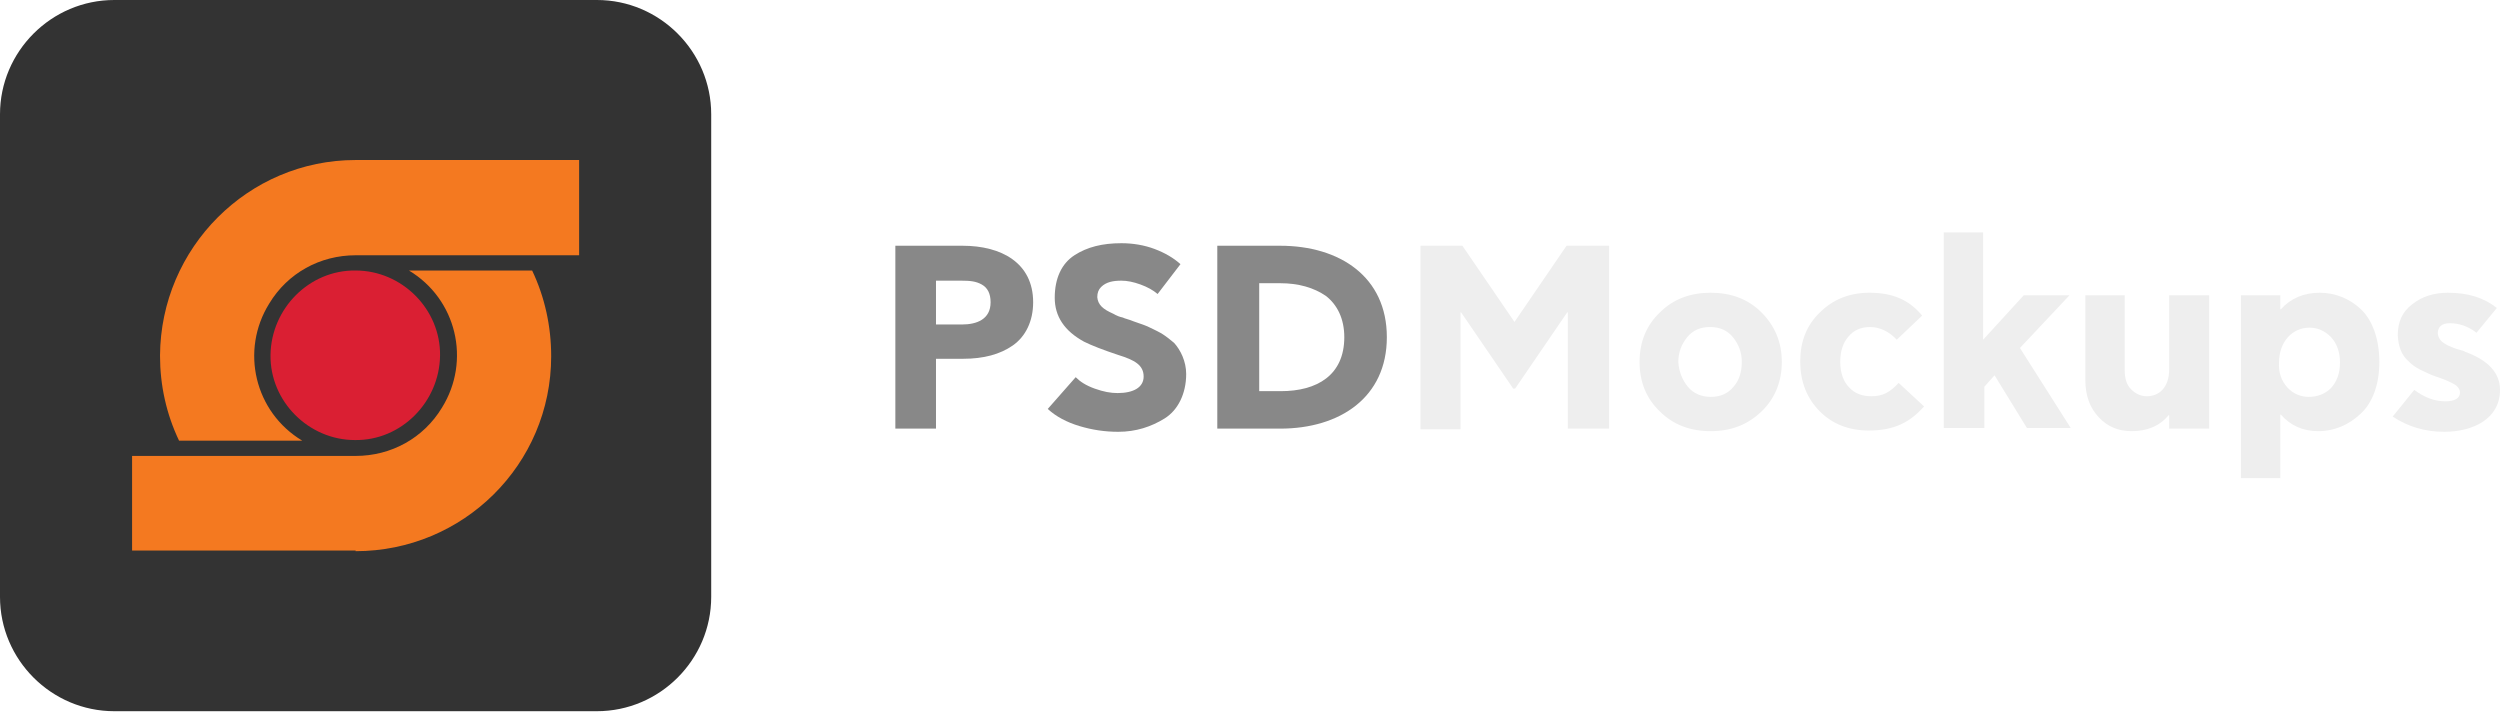
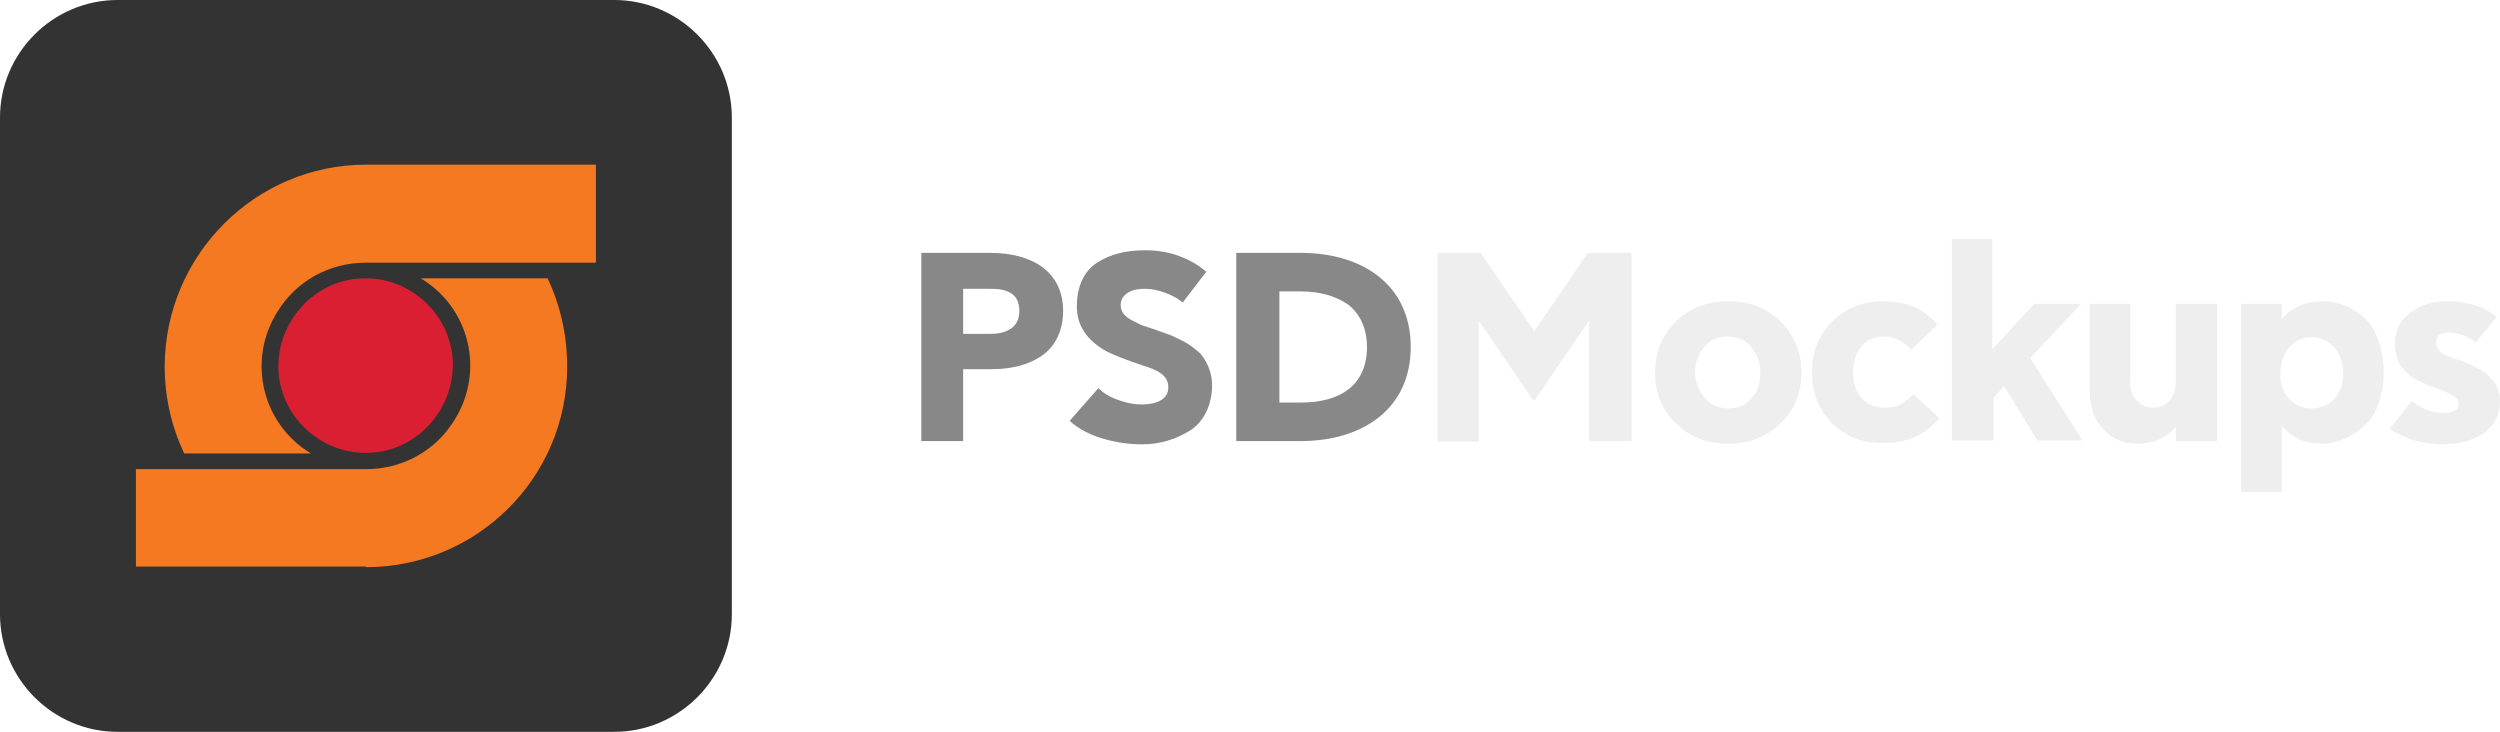
- <svg xmlns="http://www.w3.org/2000/svg" version="1.1" x="0px" y="0px" width="393.7px" height="112px" viewBox="0 0 393.7 112" style="overflow:visible;enable-background:new 0 0 393.7 112;" xml:space="preserve">
+ <svg xmlns="http://www.w3.org/2000/svg" version="1.1" x="0px" y="0px" width="382.6px" height="112px" viewBox="0 0 382.6 112" style="overflow:visible;enable-background:new 0 0 382.6 112;" xml:space="preserve">
  <style type="text/css">
	.st0{fill:#333333;}
	.st1{fill-rule:evenodd;clip-rule:evenodd;fill:#DA1F33;}
	.st2{fill-rule:evenodd;clip-rule:evenodd;fill:#F47920;}
	.st3{fill:#888888;}
	.st4{fill:#EEEEEE;}
</style>
  <defs>
</defs>
  <path class="st0" d="M94,112H18c-9.9,0-18-8.1-18-18V18C0,8.1,8.1,0,18,0h76c9.9,0,18,8.1,18,18v76C112,103.9,103.9,112,94,112z" />
  <g>
    <path class="st1" d="M56,42.6c7.3,0,13.4,6.1,13.3,13.4s-6.1,13.4-13.4,13.3c-7.3,0-13.4-6.1-13.3-13.4S48.7,42.5,56,42.6z" />
    <path class="st2" d="M56,86.8c16.9,0,30.8-13.6,30.8-30.7c0-4.7-1-9.3-3-13.5H64.4c7.5,4.5,9.8,14.2,5.2,21.6   c-2.9,4.8-8,7.6-13.6,7.6H20.8v14.9H56V86.8z M56,25.2L56,25.2C39.1,25.2,25.3,39,25.2,56c0,4.7,1,9.2,3,13.4h19.4   c-7.5-4.5-9.8-14.2-5.2-21.6c2.9-4.8,8-7.6,13.6-7.6h35.2v-15H56z" />
  </g>
  <g>
    <path class="st3" d="M141,67.5V38.7h10.6c6.1,0,11.1,2.7,11.1,8.9c0,3-1.2,5.4-3.2,6.8c-2,1.4-4.6,2.1-7.8,2.1h-4.3v11H141z    M147.5,51.1h4c2.3,0,4.5-0.8,4.5-3.5c0-1.4-0.5-2.3-1.4-2.8c-0.9-0.5-1.8-0.6-3.2-0.6h-4V51.1z" />
-     <path class="st3" d="M169.4,59.4c0.7,0.7,1.6,1.3,3,1.8s2.5,0.7,3.6,0.7c2.5,0,4.1-0.9,4.1-2.6c0-1.8-1.4-2.6-4-3.4   c-2.4-0.8-4.2-1.5-5.4-2.1c-3.1-1.7-4.6-4-4.6-6.9c0-3.1,1.1-5.4,3.1-6.7c2-1.3,4.4-1.9,7.4-1.9c1.8,0,3.6,0.3,5.2,0.9   c1.6,0.6,3,1.4,4.1,2.4l-3.6,4.7c-0.7-0.6-1.6-1.1-2.7-1.5c-1.1-0.4-2.1-0.6-3-0.6c-1.3,0-2.4,0.2-3.2,1c-0.4,0.4-0.6,0.9-0.6,1.6   c0.1,1.2,0.9,1.9,2.5,2.6c0.5,0.3,1,0.5,1.5,0.6c0.4,0.2,1,0.3,1.7,0.6c0.8,0.3,1.5,0.5,2.2,0.8c0.6,0.3,1.3,0.6,2.2,1.1   c0.8,0.5,1.4,1,2,1.5c1,1.1,1.9,2.9,1.9,4.9c0,3.1-1.3,5.7-3.4,7s-4.5,2.1-7.3,2.1c-2.1,0-4.1-0.3-6.1-0.9c-2-0.6-3.7-1.5-5-2.7   L169.4,59.4z" />
-     <path class="st3" d="M191.7,67.5V38.7h9.9c9.4,0,16.8,4.9,16.8,14.4s-7.4,14.4-16.8,14.4H191.7z M198.2,61.6h3.5   c5.7,0,10-2.5,10-8.5c0-2.9-1.1-5.1-2.9-6.5c-1.9-1.3-4.3-2-7.2-2h-3.3V61.6z" />
-     <path class="st4" d="M223.7,67.5V38.7h6.6l8.2,12l8.2-12h6.7v28.8h-6.5V49.2h-0.1l-8.2,12h-0.3l-8.2-12H230v18.4H223.7z" />
-     <path class="st4" d="M258.2,57c0-3.2,1.1-5.8,3.2-7.8c2.1-2.1,4.8-3.1,8-3.1c3.2,0,5.9,1,8,3.1c2.1,2.1,3.2,4.7,3.2,7.8   s-1.1,5.8-3.2,7.8c-2.2,2.1-4.8,3.1-8,3.1c-3.2,0-5.9-1-8-3.1C259.3,62.8,258.2,60.2,258.2,57z M265.8,60.9   c0.9,1.1,2.2,1.6,3.6,1.6c1.5,0,2.7-0.5,3.6-1.6c0.9-1,1.3-2.4,1.3-3.9c0-1.5-0.5-2.8-1.4-3.9c-0.9-1.1-2.1-1.6-3.6-1.6   c-1.5,0-2.7,0.5-3.6,1.6c-0.9,1.1-1.4,2.4-1.4,3.9C264.4,58.5,264.9,59.8,265.8,60.9z" />
-     <path class="st4" d="M286.6,49.2c2-2,4.6-3.1,7.8-3.1c3.8,0,6.3,1.2,8.3,3.6l-4,3.8c-1.2-1.3-2.7-2-4.2-2c-1.4,0-2.6,0.5-3.4,1.5   c-0.9,1-1.3,2.4-1.3,4c0,1.7,0.5,3.1,1.4,4c0.9,1,2.1,1.4,3.5,1.4c1.8,0,2.9-0.6,4.3-2.1l4,3.7c-2.2,2.5-4.7,3.8-8.7,3.8   c-3.1,0-5.7-1-7.7-3s-3.1-4.6-3.1-7.9C283.5,53.8,284.5,51.2,286.6,49.2z" />
-     <path class="st4" d="M306.1,67.5V36.6h6.2v16.9l6.4-7h7.2l-7.8,8.3l8,12.6h-6.9l-5.1-8.3l-1.6,1.8v6.5H306.1z" />
-     <path class="st4" d="M328.4,46.5h6.2v11.8c0,1.3,0.3,2.3,1,3c0.7,0.7,1.5,1.1,2.5,1.1c2,0,3.5-1.5,3.5-4.2V46.5h6.3v21h-6.3v-2.1   h-0.1c-1.4,1.7-3.4,2.5-5.8,2.5c-2.1,0-3.8-0.7-5.2-2.2s-2.1-3.4-2.1-5.9V46.5z" />
-     <path class="st4" d="M352.9,75.4V46.5h6.2v2.2h0.1c1.5-1.7,3.6-2.6,6.1-2.6c2.4,0,4.7,0.9,6.5,2.6c1.8,1.7,2.9,4.7,2.9,8.3   s-1.1,6.5-3,8.2c-1.8,1.7-4.1,2.7-6.6,2.7c-2.5,0-4.4-0.9-5.9-2.6h-0.1v10H352.9z M360.2,61c0.9,1,2.1,1.5,3.4,1.5   c1.4,0,2.6-0.5,3.5-1.4c0.9-1,1.4-2.3,1.4-4c0-1.7-0.5-3-1.4-4c-1-1-2.1-1.5-3.4-1.5c-1.3,0-2.5,0.5-3.4,1.5c-0.9,1-1.4,2.4-1.4,4   C358.8,58.7,359.3,60,360.2,61z" />
-     <path class="st4" d="M380.2,61.4c1.6,1.2,3.2,1.8,4.9,1.8c1.5,0,2.3-0.5,2.3-1.4c0-0.4-0.2-0.7-0.5-1c-0.2-0.2-0.6-0.4-0.8-0.5   c-0.2-0.1-0.8-0.4-1.1-0.5c-0.3-0.1-1-0.4-1.4-0.5c-1.1-0.4-1.2-0.5-2.3-1c-1-0.5-1.4-0.8-2.1-1.5c-1-0.9-1.5-2.2-1.6-4   c0-2.1,0.7-3.7,2.3-4.9c1.5-1.2,3.4-1.8,5.6-1.8c3.2,0,5.7,0.8,7.7,2.4l-3.2,3.9c-1.3-1-2.7-1.5-4.2-1.5c-1.3,0-1.9,0.6-1.9,1.6   c0.1,0.9,0.6,1.4,1.6,1.9c0.7,0.3,1.1,0.5,1.9,0.7c0.4,0.1,0.7,0.2,0.8,0.3c3.6,1.3,5.5,3.3,5.5,6c0,4.6-4.3,6.6-8.8,6.6   c-3,0-5.7-0.8-8.1-2.4L380.2,61.4z" />
+     <path class="st3" d="M168.1,59.4c0.7,0.7,1.6,1.3,3,1.8s2.5,0.7,3.6,0.7c2.5,0,4.1-0.9,4.1-2.6c0-1.8-1.4-2.6-4-3.4   c-2.4-0.8-4.2-1.5-5.4-2.1c-3.1-1.7-4.6-4-4.6-6.9c0-3.1,1.1-5.4,3.1-6.7c2-1.3,4.4-1.9,7.4-1.9c1.8,0,3.6,0.3,5.2,0.9   c1.6,0.6,3,1.4,4.1,2.4l-3.6,4.7c-0.7-0.6-1.6-1.1-2.7-1.5c-1.1-0.4-2.1-0.6-3-0.6c-1.3,0-2.4,0.2-3.2,1c-0.4,0.4-0.6,0.9-0.6,1.6   c0.1,1.2,0.9,1.9,2.5,2.6c0.5,0.3,1,0.5,1.5,0.6c0.4,0.2,1,0.3,1.7,0.6c0.8,0.3,1.5,0.5,2.2,0.8c0.6,0.3,1.3,0.6,2.2,1.1   c0.8,0.5,1.4,1,2,1.5c1,1.1,1.9,2.9,1.9,4.9c0,3.1-1.3,5.7-3.4,7s-4.5,2.1-7.3,2.1c-2.1,0-4.1-0.3-6.1-0.9c-2-0.6-3.7-1.5-5-2.7   L168.1,59.4z" />
+     <path class="st3" d="M189.2,67.5V38.7h9.9c9.4,0,16.8,4.9,16.8,14.4s-7.4,14.4-16.8,14.4H189.2z M195.7,61.6h3.5   c5.7,0,10-2.5,10-8.5c0-2.9-1.1-5.1-2.9-6.5c-1.9-1.3-4.3-2-7.2-2h-3.3V61.6z" />
+     <path class="st4" d="M220,67.5V38.7h6.6l8.2,12l8.2-12h6.7v28.8h-6.5V49.2h-0.1l-8.2,12h-0.3l-8.2-12h-0.1v18.4H220z" />
+     <path class="st4" d="M253.3,57c0-3.2,1.1-5.8,3.2-7.8c2.1-2.1,4.8-3.1,8-3.1c3.2,0,5.9,1,8,3.1c2.1,2.1,3.2,4.7,3.2,7.8   s-1.1,5.8-3.2,7.8c-2.2,2.1-4.8,3.1-8,3.1c-3.2,0-5.9-1-8-3.1C254.3,62.8,253.3,60.2,253.3,57z M260.9,60.9   c0.9,1.1,2.2,1.6,3.6,1.6c1.5,0,2.7-0.5,3.6-1.6c0.9-1,1.3-2.4,1.3-3.9c0-1.5-0.5-2.8-1.4-3.9c-0.9-1.1-2.1-1.6-3.6-1.6   c-1.5,0-2.7,0.5-3.6,1.6c-0.9,1.1-1.4,2.4-1.4,3.9C259.5,58.5,259.9,59.8,260.9,60.9z" />
+     <path class="st4" d="M280.4,49.2c2-2,4.6-3.1,7.8-3.1c3.8,0,6.3,1.2,8.3,3.6l-4,3.8c-1.2-1.3-2.7-2-4.2-2c-1.4,0-2.6,0.5-3.4,1.5   c-0.9,1-1.3,2.4-1.3,4c0,1.7,0.5,3.1,1.4,4c0.9,1,2.1,1.4,3.5,1.4c1.8,0,2.9-0.6,4.3-2.1l4,3.7c-2.2,2.5-4.7,3.8-8.7,3.8   c-3.1,0-5.7-1-7.7-3s-3.1-4.6-3.1-7.9C277.3,53.8,278.4,51.2,280.4,49.2z" />
+     <path class="st4" d="M298.7,67.5V36.6h6.2v16.9l6.4-7h7.2l-7.8,8.3l8,12.6h-6.9l-5.1-8.3l-1.6,1.8v6.5H298.7z" />
+     <path class="st4" d="M319.8,46.5h6.2v11.8c0,1.3,0.3,2.3,1,3c0.7,0.7,1.5,1.1,2.5,1.1c2,0,3.5-1.5,3.5-4.2V46.5h6.3v21h-6.3v-2.1   h-0.1c-1.4,1.7-3.4,2.5-5.8,2.5c-2.1,0-3.8-0.7-5.2-2.2s-2.1-3.4-2.1-5.9V46.5z" />
+     <path class="st4" d="M343,75.4V46.5h6.2v2.2h0.1c1.5-1.7,3.6-2.6,6.1-2.6c2.4,0,4.7,0.9,6.5,2.6c1.8,1.7,2.9,4.7,2.9,8.3   s-1.1,6.5-3,8.2c-1.8,1.7-4.1,2.7-6.6,2.7c-2.5,0-4.4-0.9-5.9-2.6h-0.1v10H343z M350.3,61c0.9,1,2.1,1.5,3.4,1.5   c1.4,0,2.6-0.5,3.5-1.4c0.9-1,1.4-2.3,1.4-4c0-1.7-0.5-3-1.4-4c-1-1-2.1-1.5-3.4-1.5c-1.3,0-2.5,0.5-3.4,1.5c-0.9,1-1.4,2.4-1.4,4   C348.9,58.7,349.4,60,350.3,61z" />
+     <path class="st4" d="M369.1,61.4c1.6,1.2,3.2,1.8,4.9,1.8c1.5,0,2.3-0.5,2.3-1.4c0-0.4-0.2-0.7-0.5-1c-0.2-0.2-0.6-0.4-0.8-0.5   c-0.2-0.1-0.8-0.4-1.1-0.5c-0.3-0.1-1-0.4-1.4-0.5c-1.1-0.4-1.2-0.5-2.3-1c-1-0.5-1.4-0.8-2.1-1.5c-1-0.9-1.5-2.2-1.6-4   c0-2.1,0.7-3.7,2.3-4.9c1.5-1.2,3.4-1.8,5.6-1.8c3.2,0,5.7,0.8,7.7,2.4l-3.2,3.9c-1.3-1-2.7-1.5-4.2-1.5c-1.3,0-1.9,0.6-1.9,1.6   c0.1,0.9,0.6,1.4,1.6,1.9c0.7,0.3,1.1,0.5,1.9,0.7c0.4,0.1,0.7,0.2,0.8,0.3c3.6,1.3,5.5,3.3,5.5,6c0,4.6-4.3,6.6-8.8,6.6   c-3,0-5.7-0.8-8.1-2.4L369.1,61.4z" />
  </g>
</svg>
